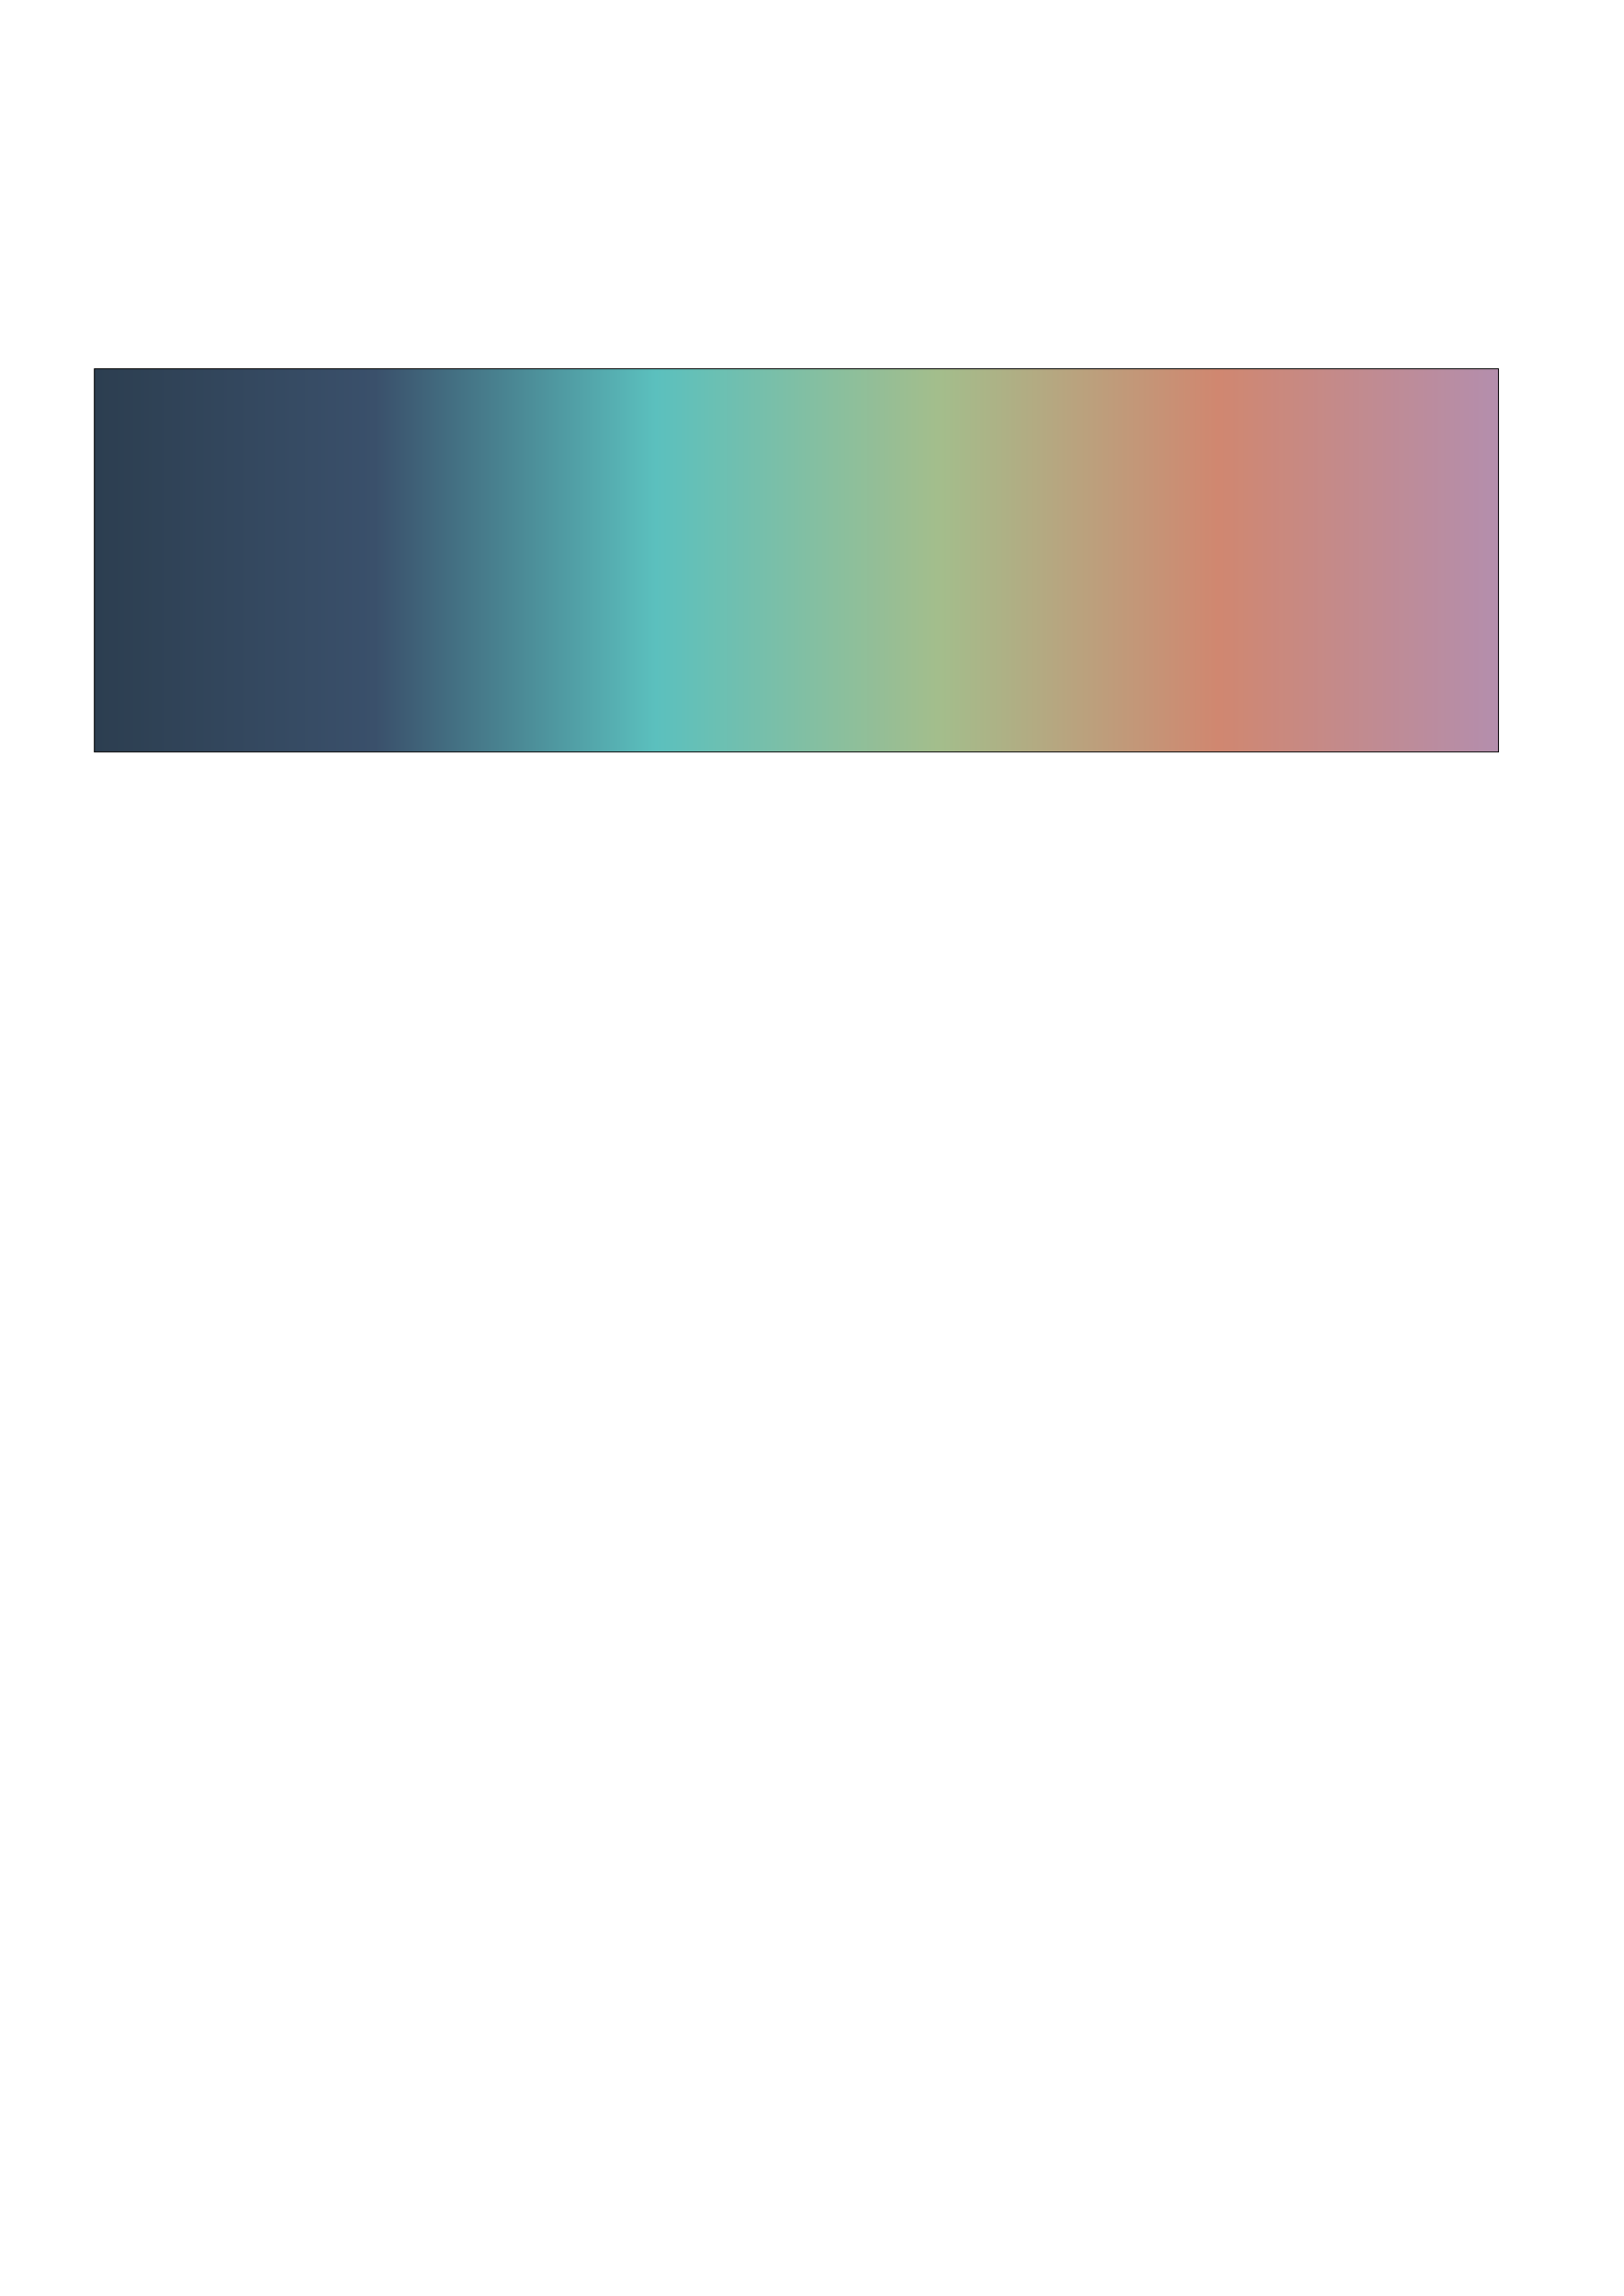
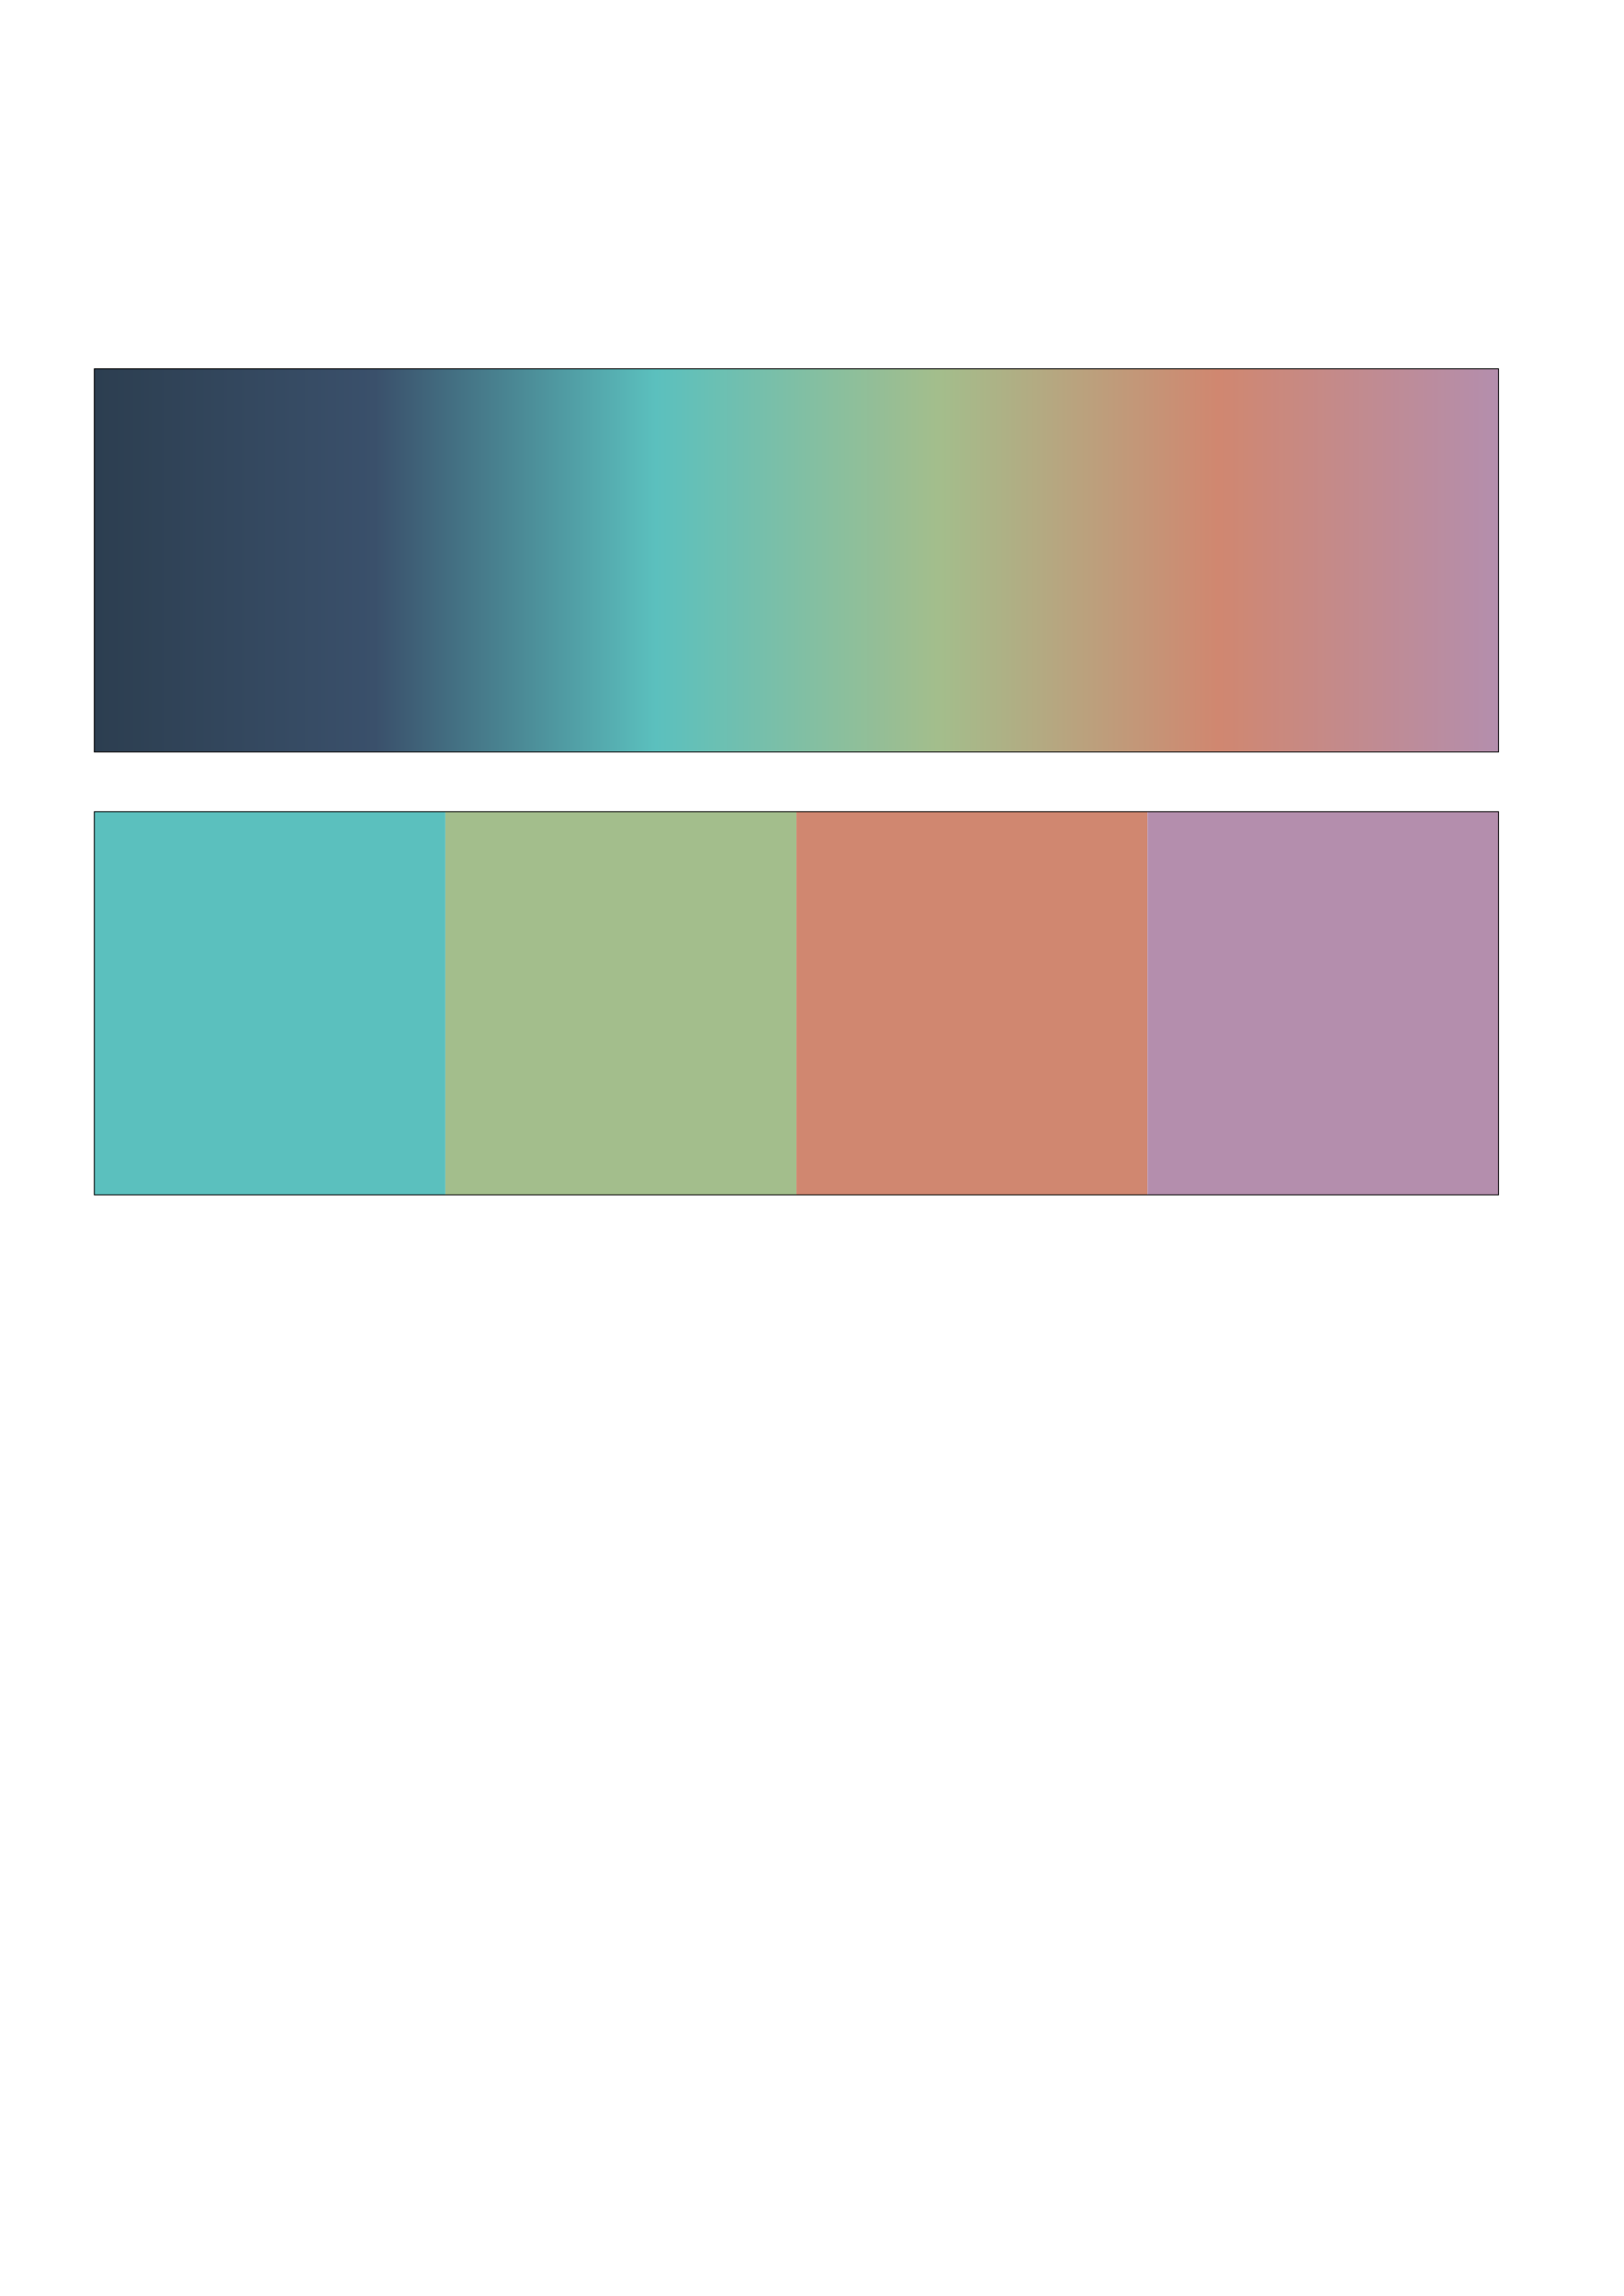
<svg xmlns="http://www.w3.org/2000/svg" width="210mm" height="297mm" viewBox="0 0 210 297" version="1.1" id="svg1">
  <defs id="defs1">
    <linearGradient id="linearGradient1" x1="12.147" y1="72.493" x2="193.867" y2="72.493" gradientUnits="userSpaceOnUse">
      <stop style="stop-color:#2C3E50;stop-opacity:1;" offset="0" id="stop1" />
      <stop style="stop-color:#3A506B;stop-opacity:1;" offset="0.2" id="stop3" />
      <stop style="stop-color:#5BC0BE ;stop-opacity:1;" offset="0.4" id="stop4" />
      <stop style="stop-color:#A3BE8C;stop-opacity:1;" offset="0.6" id="stop5" />
      <stop style="stop-color:#D08770;stop-opacity:1;" offset="0.8" id="stop6" />
      <stop style="stop-color:#B48EAD;stop-opacity:1;" offset="1" id="stop2" />
    </linearGradient>
  </defs>
  <g id="layer1">
    <rect style="font-variation-settings:'wght' 289;fill:url(#linearGradient1);stroke:#000000;stroke-width:0.116;stroke-miterlimit:2.9" id="rect1" width="181.603" height="49.562" x="12.205" y="47.712" />
+     <g id="flatPaletteBlock1">
+       <rect id="flatRect1" x="12.205" y="105" width="45.401" height="49.562" style="fill:#5BC0BE;stroke:none" />
+       <rect id="flatRect2" x="57.606" y="105" width="45.401" height="49.562" style="fill:#A3BE8C;stroke:none" />
+       <rect id="flatRect3" x="103.007" y="105" width="45.401" height="49.562" style="fill:#D08770;stroke:none" />
+       <rect id="flatRect4" x="148.408" y="105" width="45.401" height="49.562" style="fill:#B48EAD;stroke:none" />
+       <rect id="flatRectBorder1" x="12.205" y="105" width="181.603" height="49.562" style="fill:none;stroke:#000000;stroke-width:0.116;stroke-miterlimit:2.9" />
+     </g>
  </g>
</svg>
